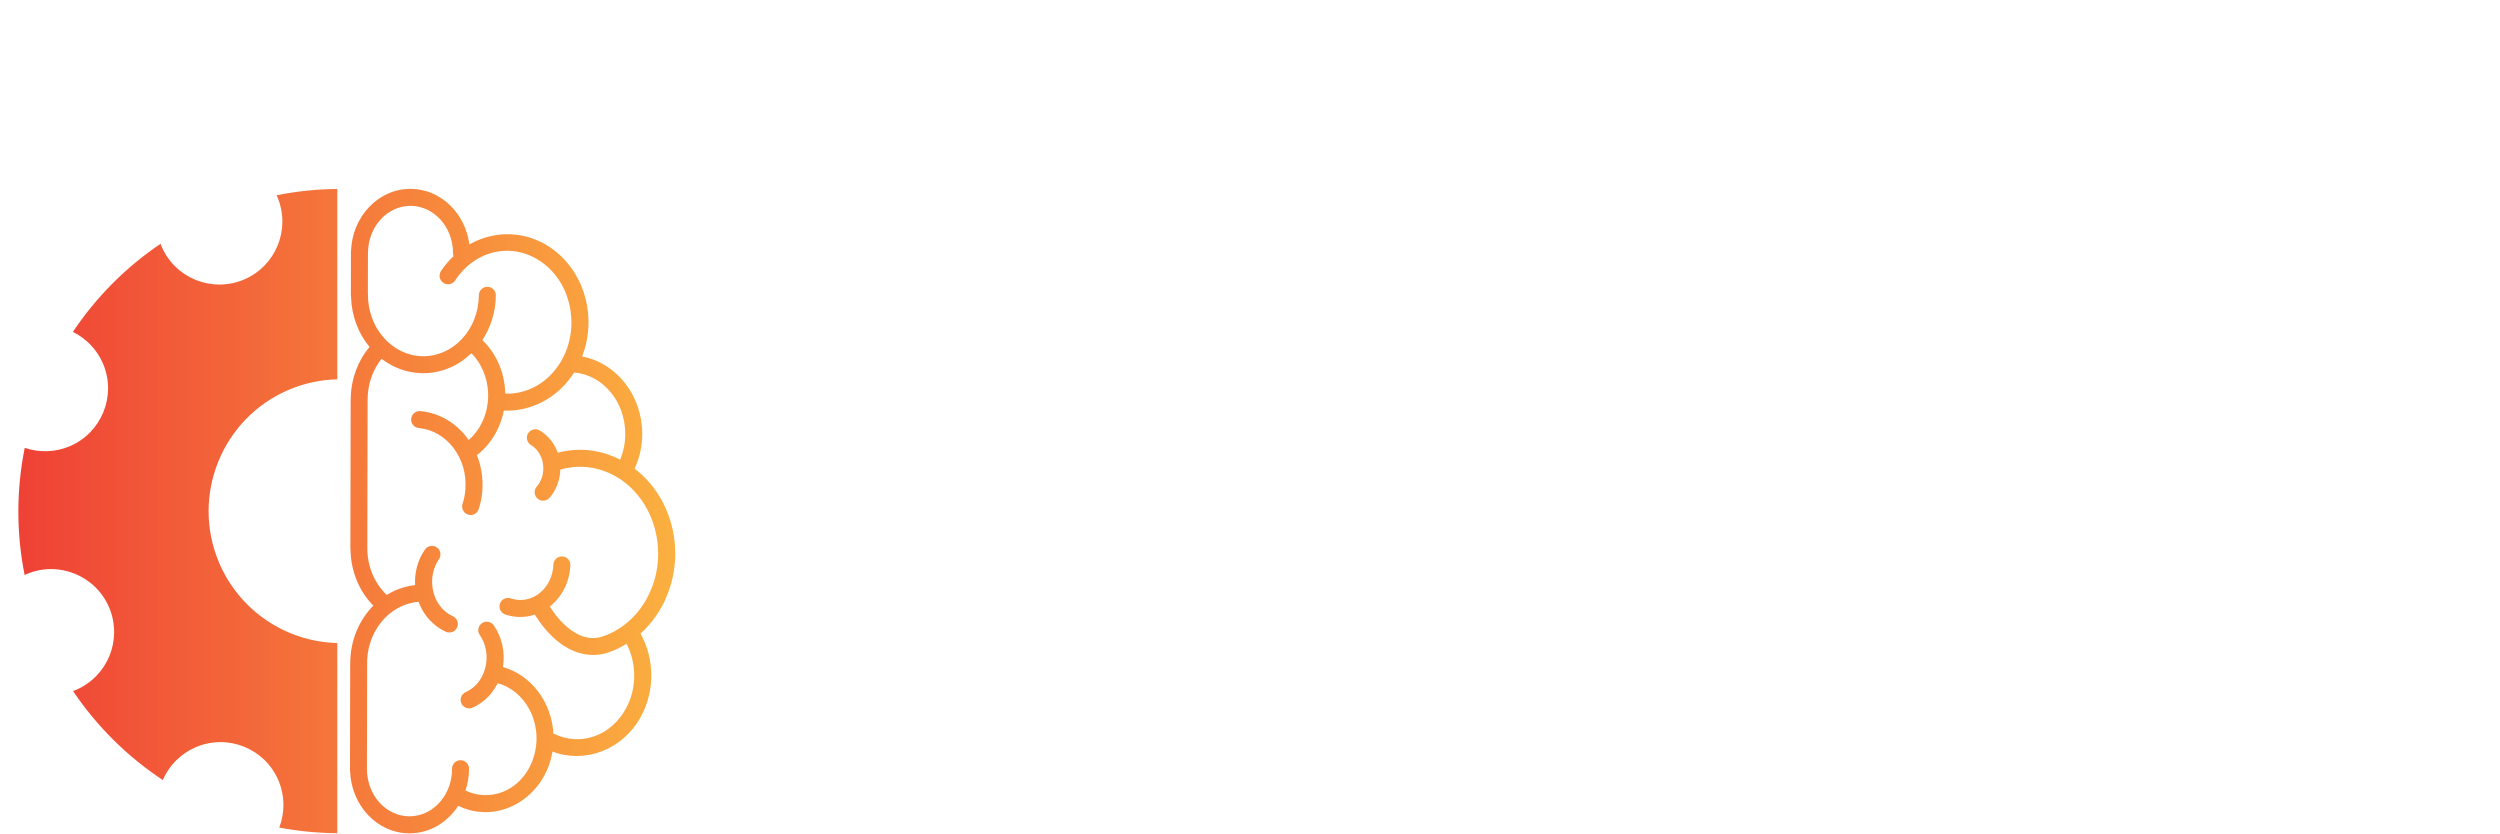
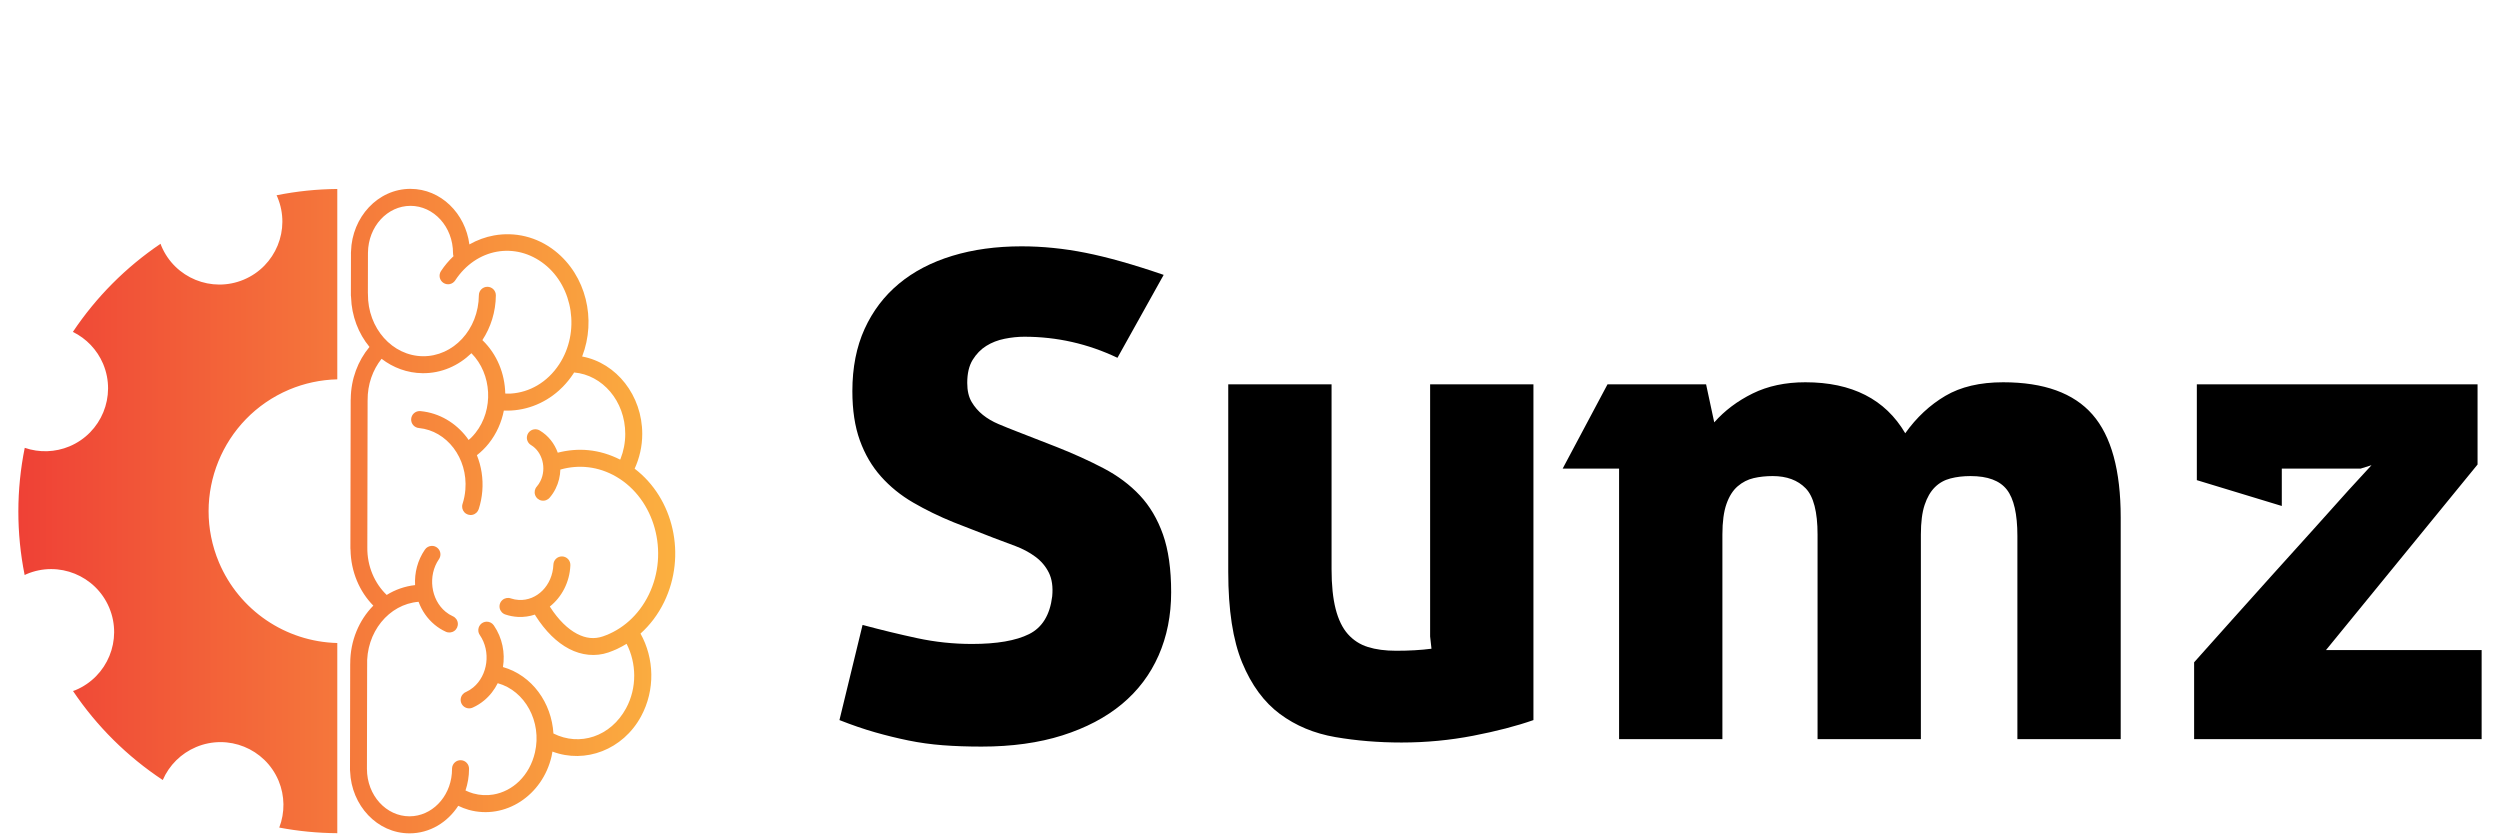
<svg xmlns="http://www.w3.org/2000/svg" width="90" height="30" viewBox="0 0 300 101.491" class="css-1j8o68f" version="1.1" id="svg12">
  <defs id="SvgjsDefs10989">
    <linearGradient id="SvgjsLinearGradient10994">
      <stop id="SvgjsStop10995" stop-color="#ef4136" offset="0" />
      <stop id="SvgjsStop10996" stop-color="#fbb040" offset="1" />
    </linearGradient>
  </defs>
  <g id="SvgjsG10990" featurekey="hmhgWD-0" transform="matrix(0.827779,0,0,0.827779,-1.498085,20.44879)" fill="url(#SvgjsLinearGradient10994)">
    <path d="m59.5 3.082c-4.795 0-8.602 4.16-8.746 9.193a1.25 1.25 0 0 0-0.01 0.16v0.051 0.002c-2.12e-4 0.027-0.004 0.053-0.004 0.08a1.25 1.25 0 0 0 0.004 0.125l-0.012 6.062a1.25 1.25 0 0 0 0.027 0.27 1.25 1.25 0 0 0 0 0.006c0.088 2.786 1.089 5.342 2.709 7.309-1.697 2.033-2.723 4.707-2.754 7.625a1.25 1.25 0 0 0-0.012 0.18l-0.041 21.643a1.25 1.25 0 0 0 0 0.008c-3.4e-5 0.003 3.3e-5 0.005 0 0.008v0.164a1.25 1.25 0 0 0 0.018 0.215 1.25 1.25 0 0 0 0 0.008c0.058 3.216 1.313 6.136 3.356 8.213-2.113 2.135-3.4 5.177-3.398 8.484v0.002a1.25 1.25 0 0 0-0.006 0.121l-0.029 15.393a1.25 1.25 0 0 0 0 0.014c0 0.002-1e-6 0.004 0 0.006v0.156a1.25 1.25 0 0 0 0.018 0.225c0.189 4.991 3.977 9.1 8.742 9.1 2.987 0 5.589-1.618 7.166-4.051 0.492 0.234 1 0.442 1.537 0.592 5.393 1.499 10.865-2.125 12.193-7.873 0.054-0.233 0.09-0.466 0.129-0.699 4.827 1.821 10.372-0.265 13.033-5.17 2.117-3.903 1.951-8.559-0.076-12.191 1.391-1.247 2.581-2.804 3.471-4.631 3.343-6.865 1.417-15.253-4.334-19.629 0.706-1.55 1.119-3.279 1.119-5.115 0-5.654-3.788-10.445-8.842-11.391 2.112-5.442 0.607-11.91-4.006-15.543-2.675-2.106-5.914-2.814-8.961-2.268-1.26 0.226-2.482 0.678-3.623 1.322-0.591-4.563-4.201-8.174-8.668-8.174zm-10.766 0.018a47.453 47.453 0 0 0-8.94 0.928l0.006 0.004 0.002 0.002a9.264 9.264 0 0 1 0.111 0.238l0.025 0.062a9.264 9.264 0 0 1-4.973 12.109 9.264 9.264 0 0 1-12.115-4.951 9.264 9.264 0 0 1-0.121-0.328 47.453 47.453 0 0 0-12.898 12.963 9.264 9.264 0 0 1 4.436 4.674l0.027 0.064a9.264 9.264 0 0 1-4.973 12.107 9.264 9.264 0 0 1-6.574 0.213 47.453 47.453 0 0 0-0.014 18.713 9.264 9.264 0 0 1 0.295-0.139 9.264 9.264 0 0 1 12.133 4.906l0.027 0.064a9.264 9.264 0 0 1-4.973 12.105 9.264 9.264 0 0 1-0.363 0.131 47.453 47.453 0 0 0 13.203 13.094 9.264 9.264 0 0 1 4.887-4.842 9.264 9.264 0 0 1 12.135 4.906l0.027 0.064a9.264 9.264 0 0 1 0.09 6.869 47.453 47.453 0 0 0 8.539 0.826v-27.98a19.424 19.424 0 0 1-17.408-11.857 19.424 19.424 0 0 1 10.332-25.426 19.424 19.424 0 0 1 7.076-1.51v-28.012zm10.766 2.482c3.407 0 6.262 3.053 6.262 6.986a1.25 1.25 0 0 0 0.068 0.422c-0.678 0.644-1.302 1.37-1.844 2.197a1.25 1.25 0 1 0 2.092 1.369c3.092-4.723 8.867-5.748 13.127-2.393 4.26 3.355 5.272 10.002 2.18 14.725-1.758 2.685-4.399 4.144-7.119 4.314-0.273 0.017-0.547 0.005-0.82-0.004-0.062-2.905-1.192-5.772-3.367-7.863 1.227-1.869 1.961-4.138 1.984-6.58a1.25 1.25 0 1 0-2.5-0.025c-0.048 5.084-3.788 9.027-8.244 8.977-4.457-0.051-8.126-4.082-8.078-9.166a1.25 1.25 0 0 0-0.004-0.125 1.25 1.25 0 0 0-0.004-0.025l0.01-5.293 0.002-0.613c0.041-3.892 2.873-6.902 6.256-6.902zm8.973 21.689c3.012 3.038 3.31 8.29 0.594 11.713-0.216 0.272-0.442 0.524-0.68 0.756-0.108 0.105-0.224 0.192-0.336 0.289-0.087-0.124-0.166-0.253-0.258-0.373-1.634-2.135-4.022-3.601-6.799-3.871a1.25 1.25 0 0 0-0.123-0.008 1.25 1.25 0 0 0-0.119 2.496c4.081 0.397 7.202 4.402 6.824 9.07-0.059 0.73-0.2 1.427-0.412 2.082a1.25 1.25 0 1 0 2.379 0.768c0.271-0.839 0.451-1.726 0.525-2.648 0.151-1.861-0.146-3.663-0.795-5.277 0.633-0.494 1.224-1.067 1.75-1.73 1.142-1.439 1.876-3.106 2.215-4.836 2.914 0.127 5.822-0.905 8.111-2.957 0.198-0.177 0.39-0.362 0.578-0.555 0.565-0.577 1.085-1.221 1.549-1.93 0.035-0.053 0.062-0.109 0.096-0.162 4.168 0.358 7.527 4.197 7.527 9.037 0 1.307-0.248 2.544-0.691 3.66-0.017 0.043-0.041 0.082-0.059 0.125-1.5-0.762-3.071-1.23-4.65-1.387-1.53-0.151-3.059-0.014-4.529 0.367-0.476-1.33-1.372-2.499-2.639-3.26a1.25 1.25 0 0 0-0.715-0.186 1.25 1.25 0 0 0-0.572 2.328c1.649 0.99 2.32 3.403 1.371 5.303-0.148 0.297-0.324 0.56-0.52 0.789a1.25 1.25 0 1 0 1.9 1.623c0.33-0.386 0.618-0.819 0.855-1.295 0.449-0.898 0.674-1.862 0.703-2.818 2.682-0.766 5.597-0.49 8.254 1.066 5.612 3.287 7.801 11.083 4.758 17.334-1.509 3.098-3.98 5.197-6.754 6.143-1.248 0.426-2.485 0.312-3.814-0.383s-2.721-2.014-3.977-3.977a1.25 1.25 0 0 0-0.02-0.029c1.752-1.386 2.922-3.583 3.025-6.059a1.25 1.25 0 0 0-1.215-1.318 1.25 1.25 0 0 0-1.283 1.215c-0.128 3.081-2.439 5.323-5.07 5.191-0.411-0.021-0.805-0.098-1.182-0.225a1.251 1.251 0 1 0-0.797 2.371c0.588 0.198 1.211 0.317 1.853 0.35 0.866 0.043 1.697-0.085 2.477-0.342a1.25 1.25 0 0 0 0.105 0.193c1.43 2.235 3.089 3.887 4.924 4.846 1.835 0.959 3.878 1.182 5.779 0.533 0.932-0.318 1.828-0.751 2.682-1.273 1.459 2.842 1.556 6.473-0.078 9.486-2.268 4.181-6.834 5.646-10.688 3.707-0.271-4.508-3.128-8.544-7.426-9.775 0.339-2.074-0.082-4.286-1.336-6.117a1.25 1.25 0 0 0-1.062-0.559 1.25 1.25 0 0 0-1.217 1.43 1.25 1.25 0 0 0 0.023 0.123 1.25 1.25 0 0 0 0.191 0.418c1.656 2.418 1.187 5.928-0.979 7.711-0.339 0.279-0.694 0.499-1.059 0.664a1.25 1.25 0 1 0 1.031 2.275c0.567-0.257 1.112-0.594 1.617-1.01 0.868-0.715 1.54-1.593 2.023-2.559a1.25 1.25 0 0 0 0.023 0.008c3.983 1.107 6.501 5.648 5.453 10.184-0.786 3.401-3.263 5.713-6.133 6.189-0.239 0.04-0.481 0.068-0.725 0.082-0.488 0.028-0.985 0.001-1.482-0.08-0.249-0.041-0.497-0.095-0.746-0.164-0.395-0.11-0.768-0.263-1.131-0.436 0.331-1 0.52-2.07 0.52-3.184a1.25 1.25 0 0 0-2.498-0.088 1.25 1.25 0 0 0-0.002 0.088c0 3.688-2.51 6.601-5.631 6.951-0.208 0.023-0.418 0.035-0.631 0.035-3.405 0-6.257-3.05-6.26-6.981-1e-6 -0.002 0-0.004 0-0.006l0.029-14.947a1.25 1.25 0 0 0 0.002-0.154c-0.216-5 3.212-9.125 7.566-9.473 0.477 1.292 1.27 2.471 2.379 3.385 0.505 0.416 1.048 0.755 1.615 1.012a1.25 1.25 0 1 0 1.031-2.277c-0.365-0.165-0.72-0.385-1.059-0.664-2.165-1.783-2.634-5.293-0.979-7.711a1.25 1.25 0 0 0-1.041-1.971 1.25 1.25 0 0 0-1.022 0.559c-1.073 1.567-1.537 3.412-1.438 5.211-1.517 0.169-2.928 0.674-4.176 1.447-1.756-1.68-2.887-4.186-2.85-7.004l0.02-10.695 0.021-10.838a1.25 1.25 0 0 0 0.002-0.1c-0.022-2.354 0.765-4.493 2.053-6.107 1.701 1.308 3.773 2.093 6.031 2.119 2.771 0.032 5.28-1.095 7.184-2.936z" id="path6" />
  </g>
+   <g id="SvgjsG10991" featurekey="1RRcwp-0" transform="matrix(4.139081,0,0,4.139081,97.59891,7.235049)" fill="#000000">
+     <path d="M3.94 13.62 c-0.427 -0.173 -0.823 -0.367 -1.19 -0.58 s-0.683 -0.47 -0.95 -0.77 s-0.473 -0.653 -0.62 -1.06 s-0.22 -0.89 -0.22 -1.45 c0 -0.693 0.12 -1.303 0.36 -1.83 s0.577 -0.97 1.01 -1.33 s0.957 -0.633 1.57 -0.82 s1.293 -0.28 2.04 -0.28 c0.613 0 1.24 0.063 1.88 0.19 s1.407 0.343 2.3 0.65 l-1.36 2.44 c-0.867 -0.413 -1.78 -0.62 -2.74 -0.62 c-0.187 0 -0.38 0.02 -0.58 0.06 s-0.38 0.11 -0.54 0.21 s-0.293 0.237 -0.4 0.41 s-0.16 0.4 -0.16 0.68 c0 0.227 0.043 0.413 0.13 0.56 s0.197 0.273 0.33 0.38 s0.287 0.197 0.46 0.27 s0.347 0.143 0.52 0.21 l1.18 0.46 c0.507 0.2 0.97 0.41 1.39 0.63 s0.777 0.487 1.07 0.8 s0.52 0.697 0.68 1.15 s0.24 1.02 0.24 1.7 s-0.123 1.3 -0.37 1.86 s-0.607 1.037 -1.08 1.43 s-1.057 0.7 -1.75 0.92 s-1.487 0.33 -2.38 0.33 c-0.413 0 -0.793 -0.013 -1.14 -0.04 s-0.683 -0.073 -1.01 -0.14 s-0.653 -0.147 -0.98 -0.24 s-0.677 -0.213 -1.05 -0.36 l0.68 -2.8 c0.547 0.147 1.083 0.277 1.61 0.39 s1.063 0.17 1.61 0.17 c0.733 0 1.293 -0.097 1.68 -0.29 s0.613 -0.563 0.68 -1.11 c0.027 -0.28 -0.007 -0.513 -0.1 -0.7 s-0.227 -0.343 -0.4 -0.47 s-0.367 -0.23 -0.58 -0.31 l-0.64 -0.24 z M12.02 9.56 l3.04 -0 l0 5.44 c0 0.467 0.04 0.857 0.12 1.17 s0.2 0.56 0.36 0.74 s0.357 0.307 0.59 0.38 s0.51 0.11 0.83 0.11 c0.387 0 0.733 -0.02 1.04 -0.06 l-0.04 -0.36 l0 -7.42 l3.04 0 l0 9.88 c-0.493 0.173 -1.083 0.327 -1.77 0.46 s-1.39 0.2 -2.11 0.2 c-0.68 0 -1.33 -0.053 -1.95 -0.16 s-1.163 -0.333 -1.63 -0.68 s-0.837 -0.85 -1.11 -1.51 s-0.41 -1.55 -0.41 -2.67 l0 -5.52 z M23.52 12.04 l-1.66 0 l1.32 -2.48 l2.9 0 l0.24 1.12 c0.307 -0.347 0.683 -0.63 1.13 -0.85 s0.963 -0.33 1.55 -0.33 c1.373 0 2.353 0.5 2.94 1.5 c0.333 -0.467 0.727 -0.833 1.18 -1.1 s1.02 -0.4 1.7 -0.4 c1.2 0 2.077 0.317 2.63 0.95 s0.83 1.643 0.83 3.03 l0 6.52 l-3.04 0 l0 -5.98 c0 -0.64 -0.103 -1.093 -0.31 -1.36 s-0.563 -0.4 -1.07 -0.4 c-0.213 0 -0.41 0.023 -0.59 0.07 s-0.333 0.133 -0.46 0.26 s-0.227 0.3 -0.3 0.52 s-0.11 0.51 -0.11 0.87 l0 6.02 l-3.04 0 l0 -6.02 c0 -0.667 -0.117 -1.12 -0.35 -1.36 s-0.557 -0.36 -0.97 -0.36 c-0.2 0 -0.387 0.02 -0.56 0.06 s-0.33 0.12 -0.47 0.24 s-0.25 0.293 -0.33 0.52 s-0.12 0.527 -0.12 0.9 l0 6.02 l-3.04 0 l0 -7.96 z M44.32 17.38 l4.58 0 l0 2.62 l-8.46 0 l0 -2.26 l0.33 -0.37 l0.84 -0.94 l1.13 -1.26 l1.2 -1.33 l1.04 -1.16 l0.68 -0.74 l-0.32 0.1 l-2.32 0 l0 1.1 l-2.5 -0.76 l0 -2.82 l8.26 0 l0 2.36 z" id="path9" />
+   </g>
</svg>
